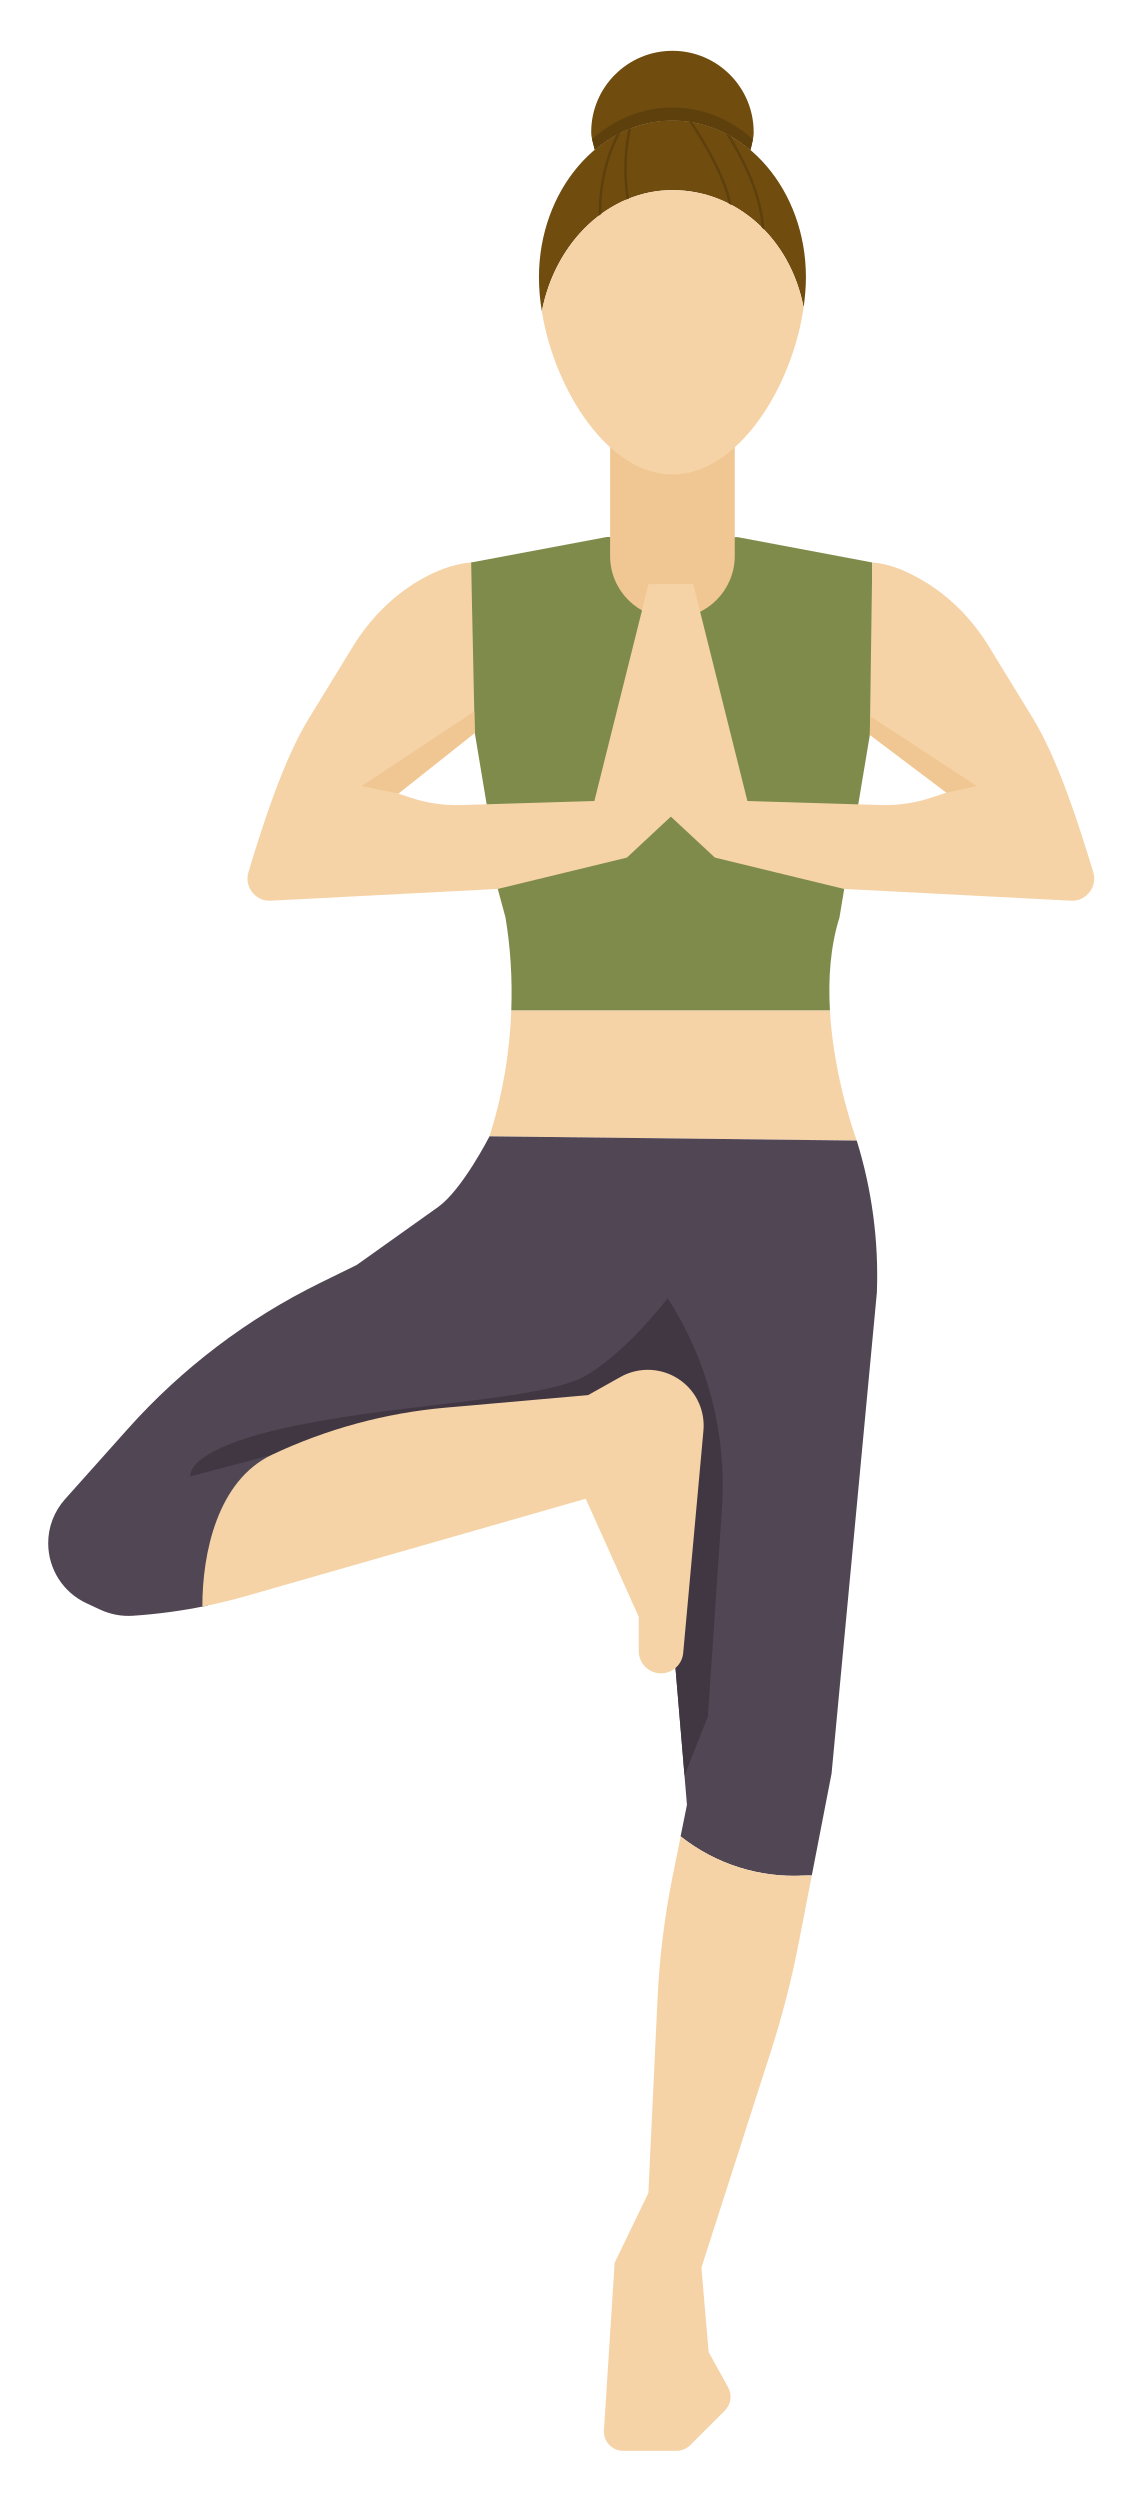
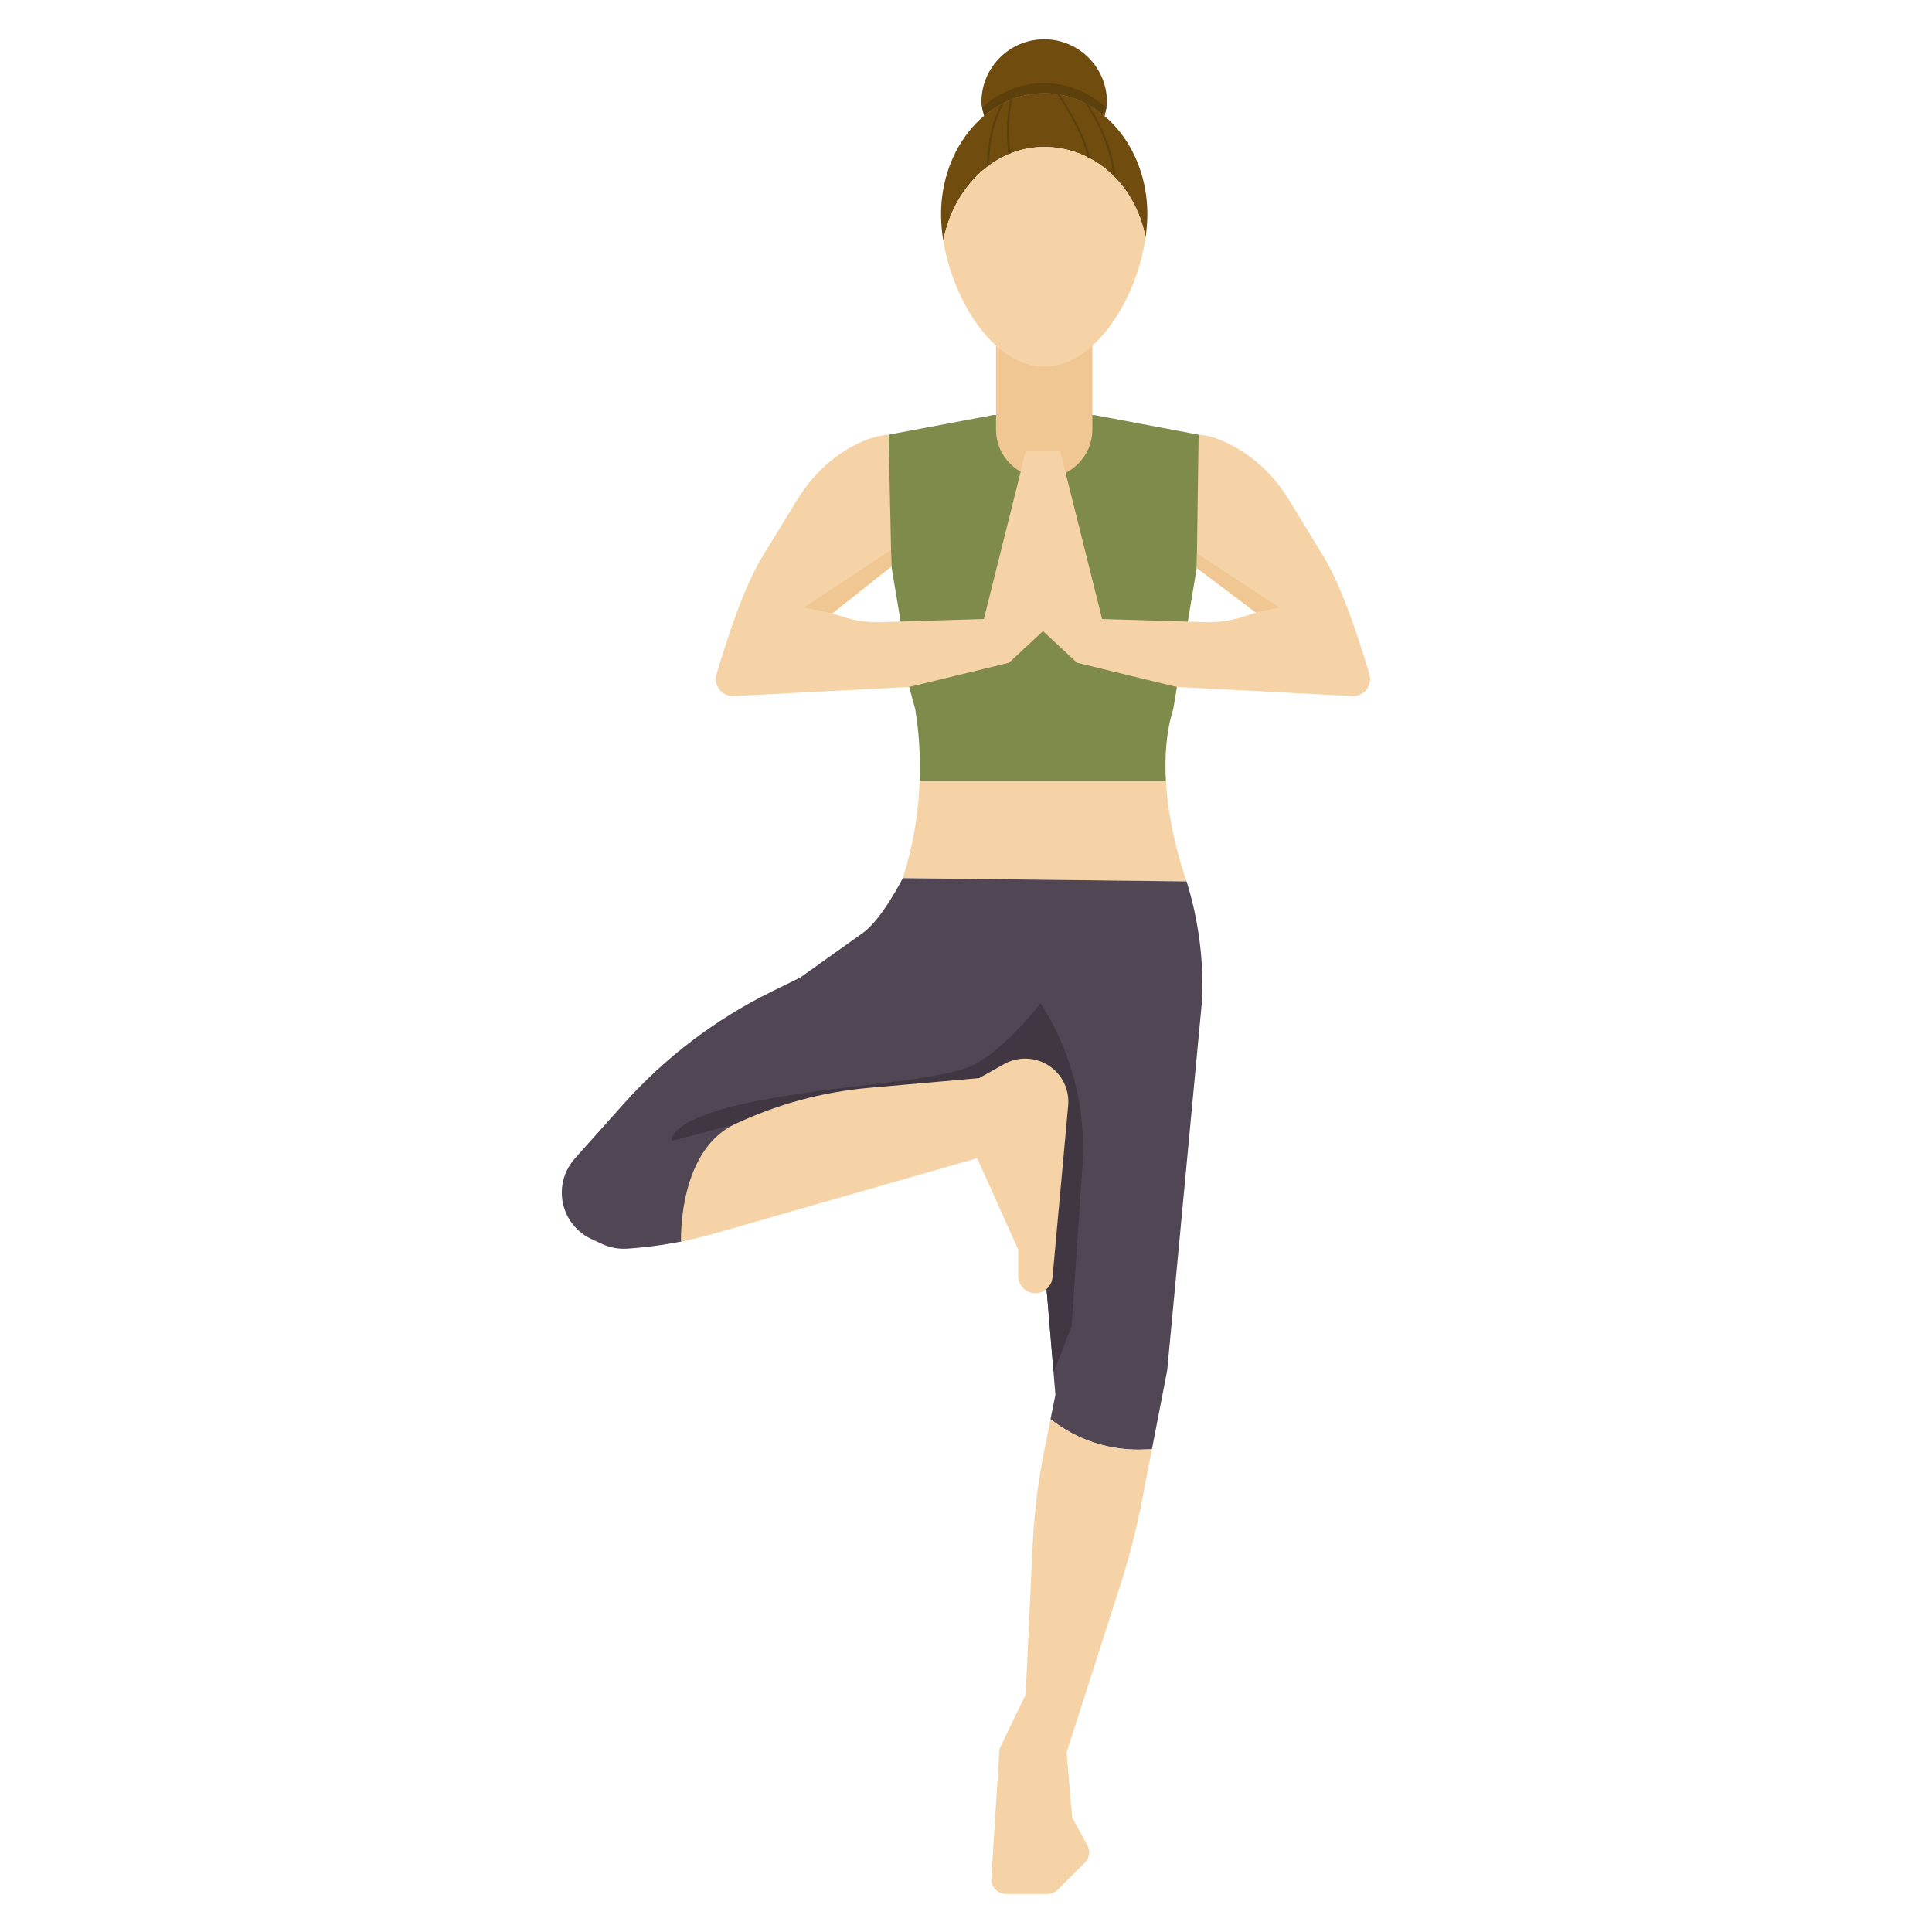
- <svg xmlns="http://www.w3.org/2000/svg" viewBox="69.0 -1.7 118.5 259.3">
+ <svg xmlns="http://www.w3.org/2000/svg" viewBox="-1.4 -1.7 259.3 259.3">
  <path fill="#f5d3a6" d="M119.77 116.16l38.09 .44c-.03-.1-2.38-6.36-2.78-13.51h-33.05c-.16 4.42-.9 8.82-2.26 13.07z" />
  <path fill="#7f8b4b" d="M156.07 93.46l.49-2.95 1.46-8.79 1.62-9.71-.17-15.37-13.97-2.63-13.58-.01-14.06 2.64v15.37l1.63 9.79 1.14 8.7 .8 2.96c.53 3.19 .72 6.42 .6 9.63h33.05c-.18-3.19 .02-6.55 .99-9.63z" />
  <path fill="#514654" d="M157.86 116.6l-38.09-.44s-2.82 5.54-5.33 7.33l-8.44 6.01-3.83 1.88c-7.54 3.71-14.3 8.84-19.9 15.11l-6.53 7.31c-1.12 1.26-1.75 2.89-1.74 4.57 0 2.67 1.55 5.1 3.97 6.22l1.44 .67c1.04 .48 2.19 .7 3.33 .63 2.56-.17 5.11-.51 7.63-1.03l46.66-19.02 2.03 25.46 1.19 14.2-.66 3.27c3.64 2.89 8.22 4.33 12.86 4.06l.75-.01 2.05-10.57 4.7-49.89c.2-5.33-.51-10.66-2.09-15.76z" />
  <path fill="#f5d3a6" d="M139.6 188.77l-.86 4.26c-.83 4.14-1.34 8.34-1.54 12.56l-.95 20.16-3.5 7.25-1.11 17.37c-.07 1.15 .84 2.13 1.99 2.13h5.54c.53 0 1.04-.21 1.42-.59l3.6-3.6c.63-.63 .77-1.6 .34-2.38l-2.03-3.68-.75-8.75 7.17-22.32c1.22-3.79 2.21-7.64 2.96-11.54l1.32-6.82-.75 .01c-4.64 .27-9.21-1.18-12.85-4.06z" />
  <path fill="#704c0f" d="M138.75 10.79c-7.65 0-13.84 7.28-13.85 16.26 0 1.15 .1 2.34 .3 3.54 1.4-7.24 6.96-12.57 13.55-12.57 6.58 0 12.21 4.93 13.6 12.16 .15-1.06 .24-2.11 .24-3.13 0-8.98-6.2-16.25-13.84-16.26z" />
  <path fill="#f0c792" d="M132.28 43.62v12.35c0 3.57 2.89 6.46 6.46 6.46s6.46-2.89 6.47-6.46v-12.35z" />
  <path fill="#704c0f" d="M130.7 13.83c2.27-1.91 5.04-3.03 8.05-3.03 3.02 0 5.81 1.14 8.08 3.06h.01c.13-.58 .34-1.24 .33-1.86 0-4.65-3.77-8.43-8.42-8.43s-8.43 3.77-8.43 8.43c0 .67 .23 1.2 .37 1.83h.01z" />
  <path fill="#f5d3a6" d="M138.75 18.02c-6.59 0-12.15 5.34-13.55 12.57 1.32 8.19 6.88 16.92 13.55 16.92 6.78 0 12.42-9.03 13.6-17.33-1.4-7.23-7.02-12.16-13.6-12.16z" />
  <path fill="#5e400d" d="M133.34 12.08c-.14 .07-.28 .14-.42 .22-1.59 3.2-1.86 6.37-1.83 8.39 .09-.07 .18-.14 .27-.2-.01-2.06 .31-5.24 1.98-8.41z" />
  <path fill="#5e400d" d="M134.47 11.59c-.1 .04-.2 .08-.3 .12-.64 2.94-.45 5.59-.19 7.28 .09-.04 .17-.07 .26-.1-.26-1.7-.43-4.36 .23-7.3z" />
  <path fill="#5e400d" d="M144.28 12.15c1.61 2.56 3.48 6.23 3.71 9.72 .08 .07 .16 .15 .23 .22 .03-.03 .05-.06 .05-.1-.18-3.4-1.93-6.99-3.52-9.59-.15-.09-.31-.17-.47-.25z" />
  <path fill="#5e400d" d="M144.57 19.4c.11 .05 .21 .12 .31 .17-.01-.04-.01-.08-.02-.12-.58-2.92-2.69-6.45-4.03-8.47-.12-.02-.24-.04-.35-.05 1.29 1.94 3.47 5.51 4.09 8.47z" />
  <path fill="#5e400d" d="M146.83 13.86h.01c.08-.35 .18-.74 .25-1.12-2.32-2.06-5.21-3.29-8.35-3.29-3.13 0-6.02 1.22-8.33 3.28 .08 .36 .19 .71 .28 1.1h.01c2.27-1.91 5.04-3.03 8.05-3.03 3.02 0 5.81 1.14 8.08 3.06z" />
  <path fill="#f5d3a6" d="M182.39 88.75c-1.49-4.89-3.6-11.58-6.26-15.95l-4.53-7.4c-1.72-2.82-4.06-5.24-6.91-6.9-1.63-.95-3.33-1.72-5.22-1.86l-.25 17.88 7.95 5.99-1.64 .54c-1.66 .55-3.41 .8-5.15 .75l-13.86-.42-5.62-22.5h-4.63l-5.62 22.5-13.86 .42c-1.75 .05-3.49-.2-5.16-.75l-1.32-.44 7.93-6.29-.38-17.68c-1.89 .14-3.75 .91-5.38 1.86-2.85 1.67-5.19 4.09-6.91 6.91l-4.53 7.39c-2.67 4.36-4.78 11.05-6.27 15.95-.44 1.45 .61 2.93 2.13 2.98l23.73-1.23 13.39-3.25 4.56-4.25 4.57 4.25 13.39 3.25 23.72 1.23c1.52-.05 2.58-1.53 2.13-2.98z" />
  <path fill="#f0c792" d="M159.25 72.58l-.03 1.94 7.95 5.99 3.14-.68z" />
  <path fill="#f0c792" d="M110.31 80.61l7.93-6.29-.05-2.23-11.68 7.74z" />
  <path fill="#403742" d="M130.05 140.82c-4.34 2.73-18.32 2.89-30.21 5.31s-11.09 5.3-11.09 5.3l8.47-2.24 9.06 9.19 30.75-12.54 2.03 25.46 .94 11.15 2.42-6.11 1.46-21.6c.52-7.68-1.46-15.33-5.63-21.79 0 0-3.86 5.14-8.2 7.87z" />
  <path fill="#f5d3a6" d="M139.7 141.56c-1.84-1.4-4.34-1.57-6.35-.44l-3.35 1.88-14.76 1.3c-6.26 .55-12.36 2.21-18.02 4.88s-7.24 10.2-7.23 15.76l.38-.08c1.4-.29 2.79-.63 4.16-1.02l35.22-10.09 5.5 12.25v3.55c0 1.33 1.12 2.38 2.44 2.31 1.14-.07 2.06-.96 2.17-2.1l2.1-23.07c.18-1.99-.67-3.93-2.26-5.13z" />
</svg>
